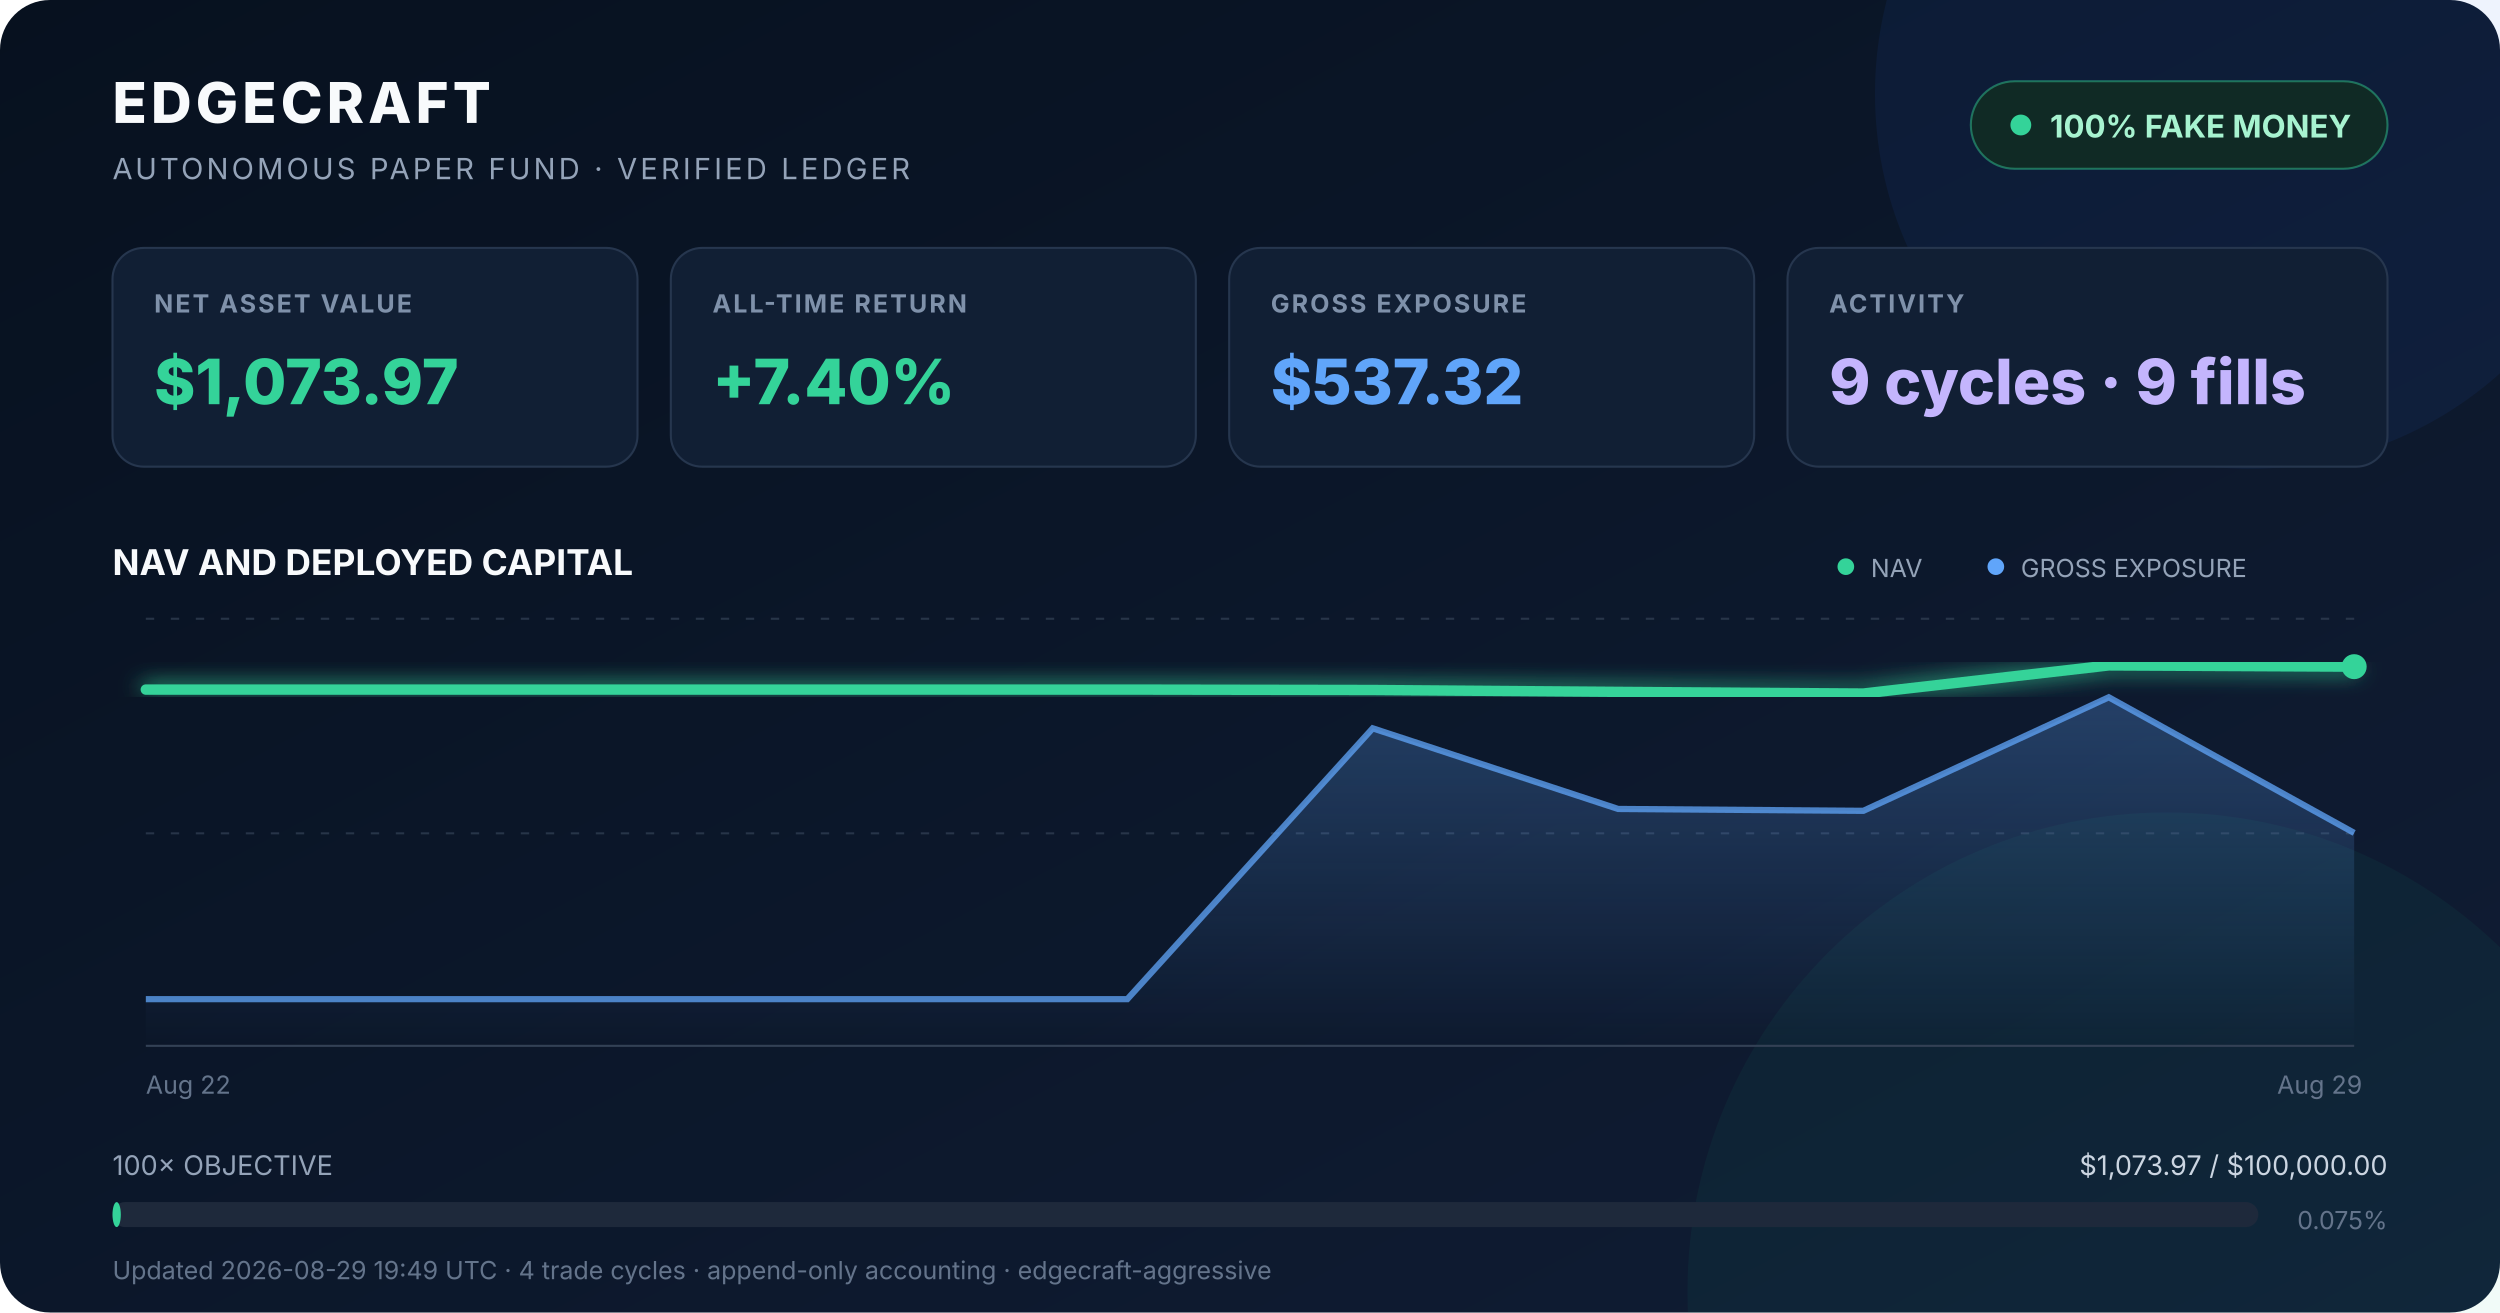
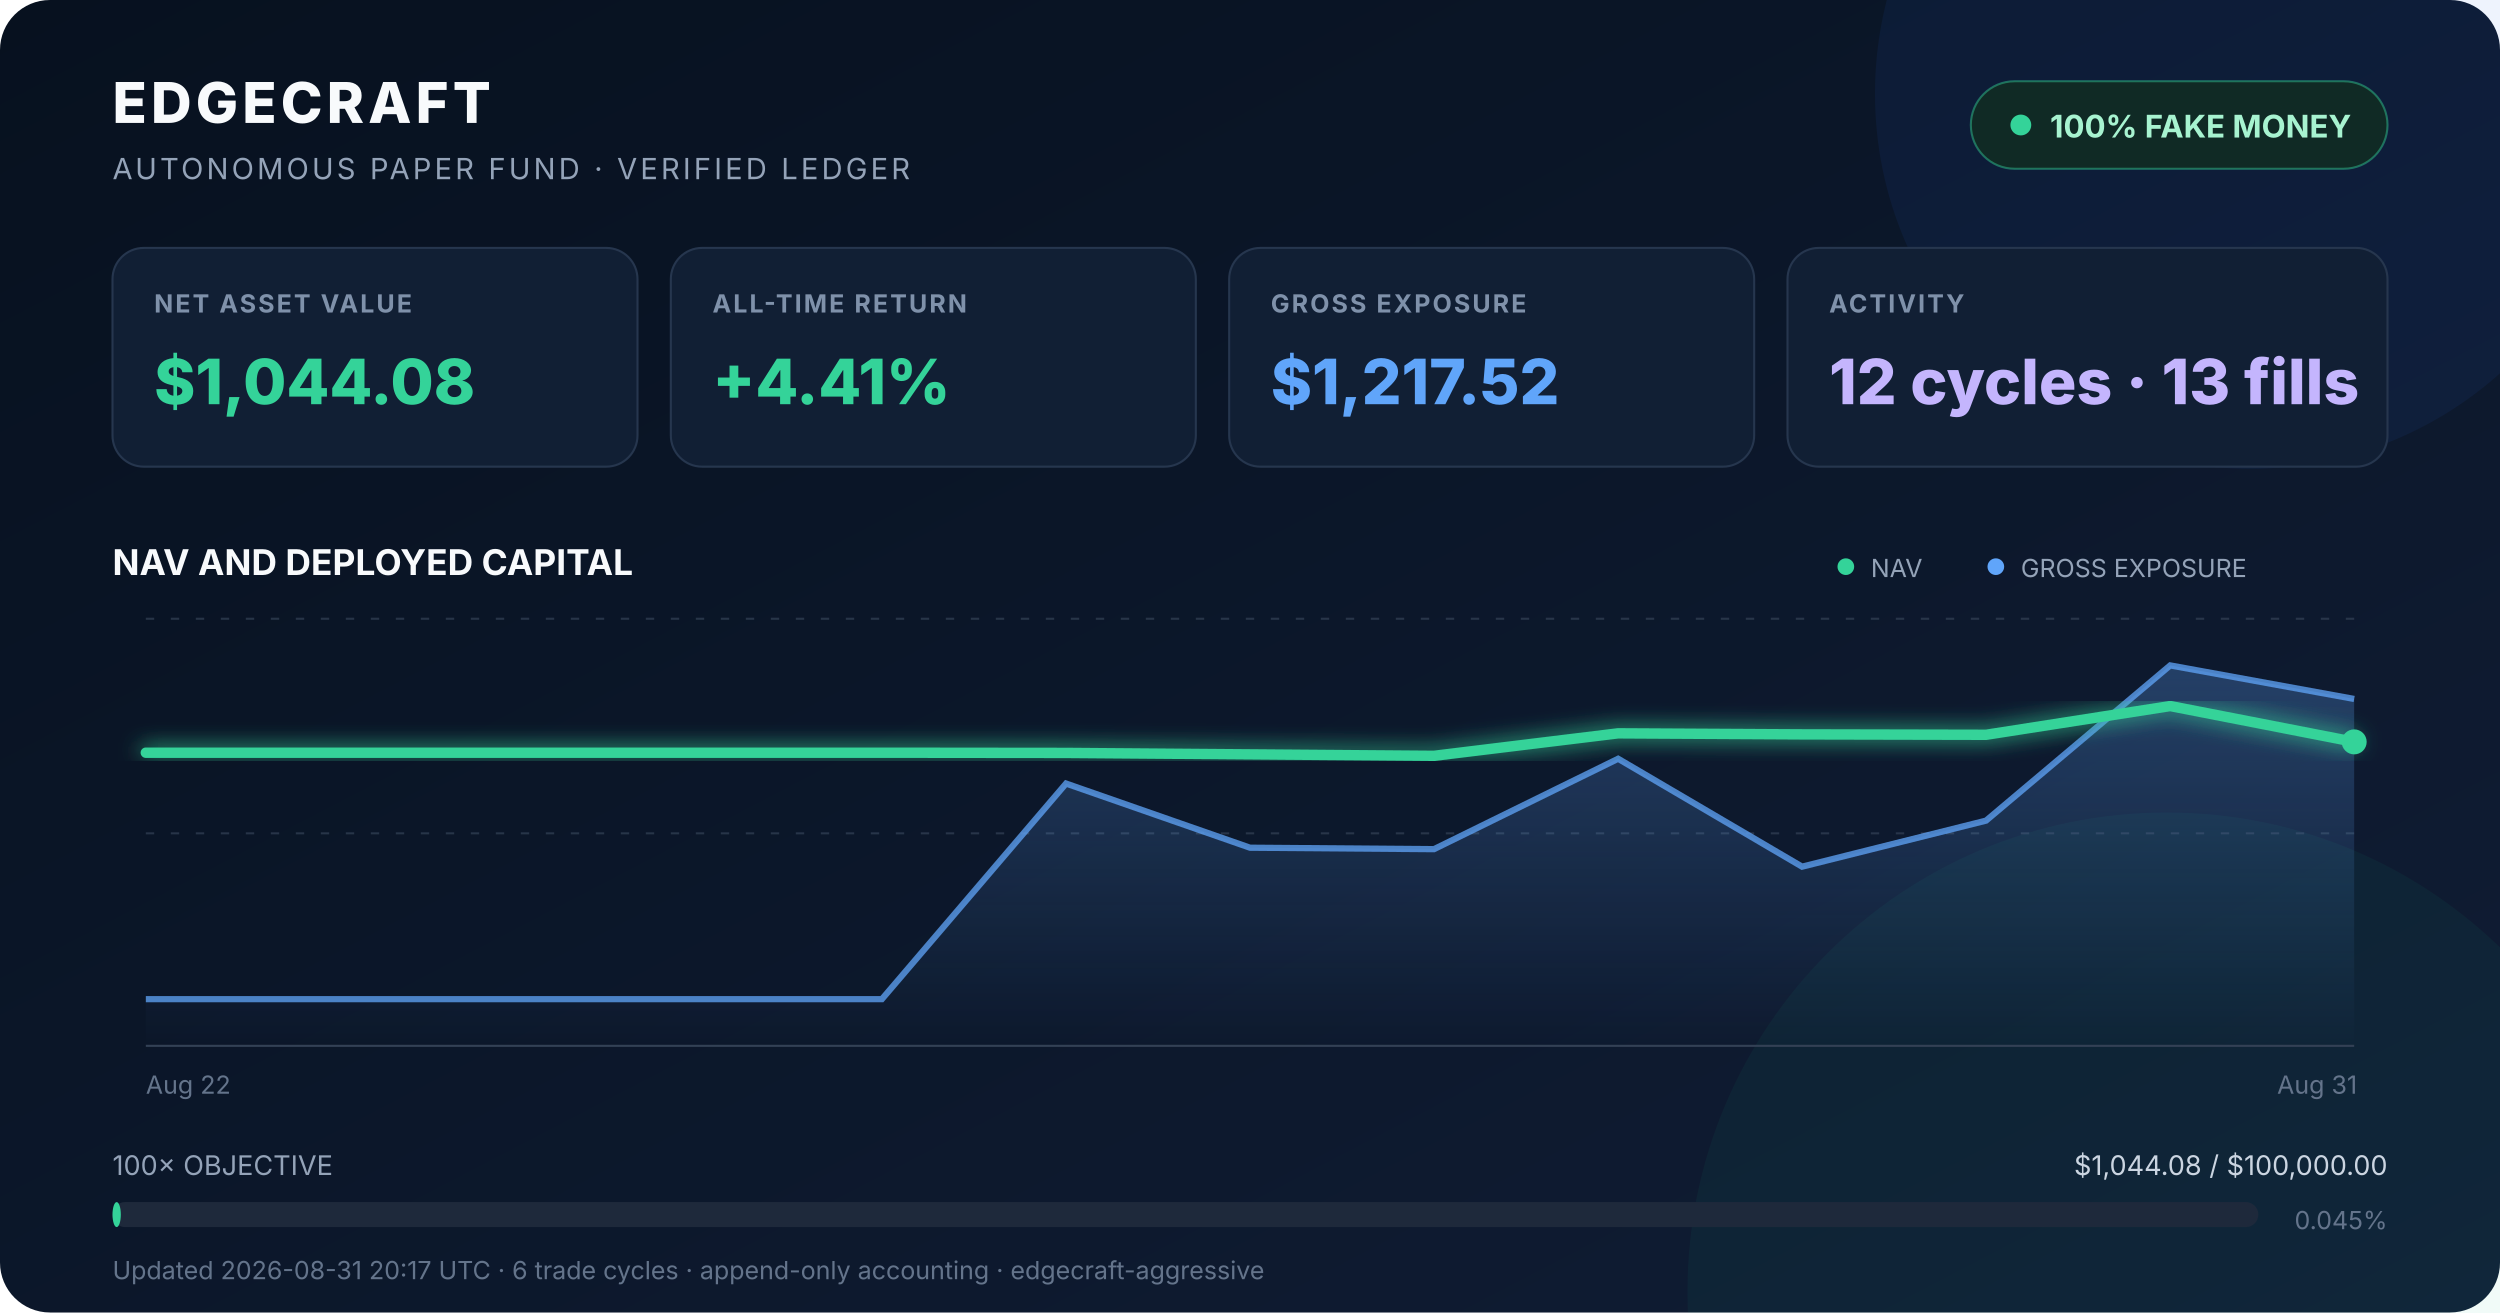
<svg xmlns="http://www.w3.org/2000/svg" width="1200" height="630" viewBox="0 0 1200 630" role="img" aria-labelledby="title desc">
  <defs>
    <linearGradient id="bg" x1="0" y1="0" x2="1" y2="1">
      <stop stop-color="#07111f" />
      <stop offset="1" stop-color="#101d35" />
    </linearGradient>
    <linearGradient id="area" x1="0" y1="0" x2="0" y2="1">
      <stop stop-color="#60a5fa" stop-opacity=".28" />
      <stop offset="1" stop-color="#60a5fa" stop-opacity="0" />
    </linearGradient>
    <filter id="glow">
      <feGaussianBlur stdDeviation="5" result="b" />
      <feMerge>
        <feMergeNode in="b" />
        <feMergeNode in="SourceGraphic" />
      </feMerge>
    </filter>
  </defs>
  <rect width="1200" height="630" rx="24" fill="url(#bg)" />
  <circle cx="1080" cy="45" r="180" fill="#2563eb" opacity=".08" />
  <circle cx="1040" cy="620" r="230" fill="#10b981" opacity=".06" />
  <g font-family="ui-sans-serif,system-ui,-apple-system,Segoe UI,sans-serif">
    <text x="54" y="59" fill="#f8fafc" font-size="27" font-weight="800" letter-spacing="2">EDGECRAFT</text>
    <text x="54" y="86" fill="#94a3b8" font-size="14" letter-spacing="1.5">AUTONOMOUS PAPER FUND · VERIFIED LEDGER</text>
    <rect x="946" y="39" width="200" height="42" rx="21" fill="#102a25" stroke="#34d399" stroke-opacity=".45" />
    <circle cx="970" cy="60" r="5" fill="#34d399" />
    <text x="984" y="66" fill="#a7f3d0" font-size="15" font-weight="700">100% FAKE MONEY</text>
    <rect x="54" y="119" width="252" height="105" rx="15" fill="#111f34" stroke="#26364e" />
    <text x="74" y="150" fill="#7f91aa" font-size="12" font-weight="700" letter-spacing="1">NET ASSET VALUE</text>
-     <text x="74" y="194" fill="#34d399" font-size="30" font-weight="800">$1,073.97</text>
+     <text x="74" y="194" fill="#34d399" font-size="30" font-weight="800">$1,044.08</text>
    <rect x="322" y="119" width="252" height="105" rx="15" fill="#111f34" stroke="#26364e" />
    <text x="342" y="150" fill="#7f91aa" font-size="12" font-weight="700" letter-spacing="1">ALL-TIME RETURN</text>
-     <text x="342" y="194" fill="#34d399" font-size="30" font-weight="800">+7.40%</text>
+     <text x="342" y="194" fill="#34d399" font-size="30" font-weight="800">+4.41%</text>
    <rect x="590" y="119" width="252" height="105" rx="15" fill="#111f34" stroke="#26364e" />
    <text x="610" y="150" fill="#7f91aa" font-size="12" font-weight="700" letter-spacing="1">GROSS EXPOSURE</text>
-     <text x="610" y="194" fill="#60a5fa" font-size="30" font-weight="800">$537.32</text>
+     <text x="610" y="194" fill="#60a5fa" font-size="30" font-weight="800">$1,217.52</text>
    <rect x="858" y="119" width="288" height="105" rx="15" fill="#111f34" stroke="#26364e" />
    <text x="878" y="150" fill="#7f91aa" font-size="12" font-weight="700" letter-spacing="1">ACTIVITY</text>
-     <text x="878" y="194" fill="#c4b5fd" font-size="30" font-weight="800">9 cycles · 9 fills</text>
+     <text x="878" y="194" fill="#c4b5fd" font-size="30" font-weight="800">12 cycles · 13 fills</text>
    <text x="54" y="276" fill="#f8fafc" font-size="17" font-weight="700">NAV AND DEPLOYED CAPITAL</text>
    <line x1="70" y1="502" x2="1130" y2="502" stroke="#334155" />
    <line x1="70" y1="400" x2="1130" y2="400" stroke="#334155" stroke-dasharray="4 8" opacity=".7" />
    <line x1="70" y1="297" x2="1130" y2="297" stroke="#334155" stroke-dasharray="4 8" opacity=".7" />
-     <polygon points="70,502 70.0,479.6 187.8,479.6 305.6,479.6 423.3,479.6 541.1,479.6 658.9,349.6 776.7,388.3 894.4,389.2 1012.2,334.7 1130.0,399.8 1130,502" fill="url(#area)" />
-     <polyline points="70.0,479.6 187.8,479.6 305.6,479.6 423.3,479.6 541.1,479.6 658.9,349.6 776.7,388.3 894.4,389.2 1012.2,334.7 1130.0,399.8" fill="none" stroke="#60a5fa" stroke-width="3" opacity=".75" />
-     <polyline points="70.0,331.0 187.8,331.0 305.6,331.0 423.3,331.0 541.1,331.0 658.9,331.2 776.7,332.1 894.4,332.9 1012.2,319.4 1130.0,320.0" fill="none" stroke="#34d399" stroke-width="5" stroke-linecap="round" stroke-linejoin="round" filter="url(#glow)" />
-     <circle cx="1130" cy="320.0" r="6" fill="#34d399" />
+     <polygon points="70,502 70.0,479.6 158.3,479.6 246.7,479.6 335.0,479.6 423.3,479.6 511.7,376.1 600.0,406.9 688.3,407.6 776.7,364.2 865.0,416.0 953.3,393.9 1041.7,319.4 1130.0,335.5 1130,502" fill="url(#area)" />
+     <polyline points="70.0,479.6 158.3,479.6 246.7,479.6 335.0,479.6 423.3,479.6 511.7,376.1 600.0,406.9 688.3,407.6 776.7,364.2 865.0,416.0 953.3,393.9 1041.7,319.4 1130.0,335.5" fill="none" stroke="#60a5fa" stroke-width="3" opacity=".75" />
+     <polyline points="70.0,361.3 158.3,361.3 246.7,361.3 335.0,361.3 423.3,361.3 511.7,361.4 600.0,362.1 688.3,362.8 776.7,352.0 865.0,352.5 953.3,352.7 1041.7,338.9 1130.0,356.1" fill="none" stroke="#34d399" stroke-width="5" stroke-linecap="round" stroke-linejoin="round" filter="url(#glow)" />
+     <circle cx="1130" cy="356.1" r="6" fill="#34d399" />
    <text x="70" y="525" fill="#64748b" font-size="12">Aug 22</text>
-     <text x="1093" y="525" fill="#64748b" font-size="12">Aug 29</text>
+     <text x="1093" y="525" fill="#64748b" font-size="12">Aug 31</text>
    <circle cx="886" cy="272" r="4" fill="#34d399" />
    <text x="898" y="277" fill="#94a3b8" font-size="12">NAV</text>
    <circle cx="958" cy="272" r="4" fill="#60a5fa" />
    <text x="970" y="277" fill="#94a3b8" font-size="12">GROSS EXPOSURE</text>
    <text x="54" y="564" fill="#94a3b8" font-size="13">100× OBJECTIVE</text>
-     <text x="1146" y="564" text-anchor="end" fill="#cbd5e1" font-size="13">$1,073.97 / $100,000.00</text>
+     <text x="1146" y="564" text-anchor="end" fill="#cbd5e1" font-size="13">$1,044.08 / $100,000.00</text>
    <rect x="54" y="577" width="1030" height="12" rx="6" fill="#1e293b" />
    <rect x="54" y="577" width="4" height="12" rx="6" fill="#34d399" />
-     <text x="1146" y="590" text-anchor="end" fill="#64748b" font-size="12">0.075%</text>
-     <text x="54" y="614" fill="#64748b" font-size="12">Updated 2026-08-29 19:49 UTC · 4 trade cycles · append-only accounting · edgecraft-aggressive</text>
+     <text x="1146" y="590" text-anchor="end" fill="#64748b" font-size="12">0.045%</text>
+     <text x="54" y="614" fill="#64748b" font-size="12">Updated 2026-08-31 20:17 UTC · 6 trade cycles · append-only accounting · edgecraft-aggressive</text>
  </g>
</svg>
